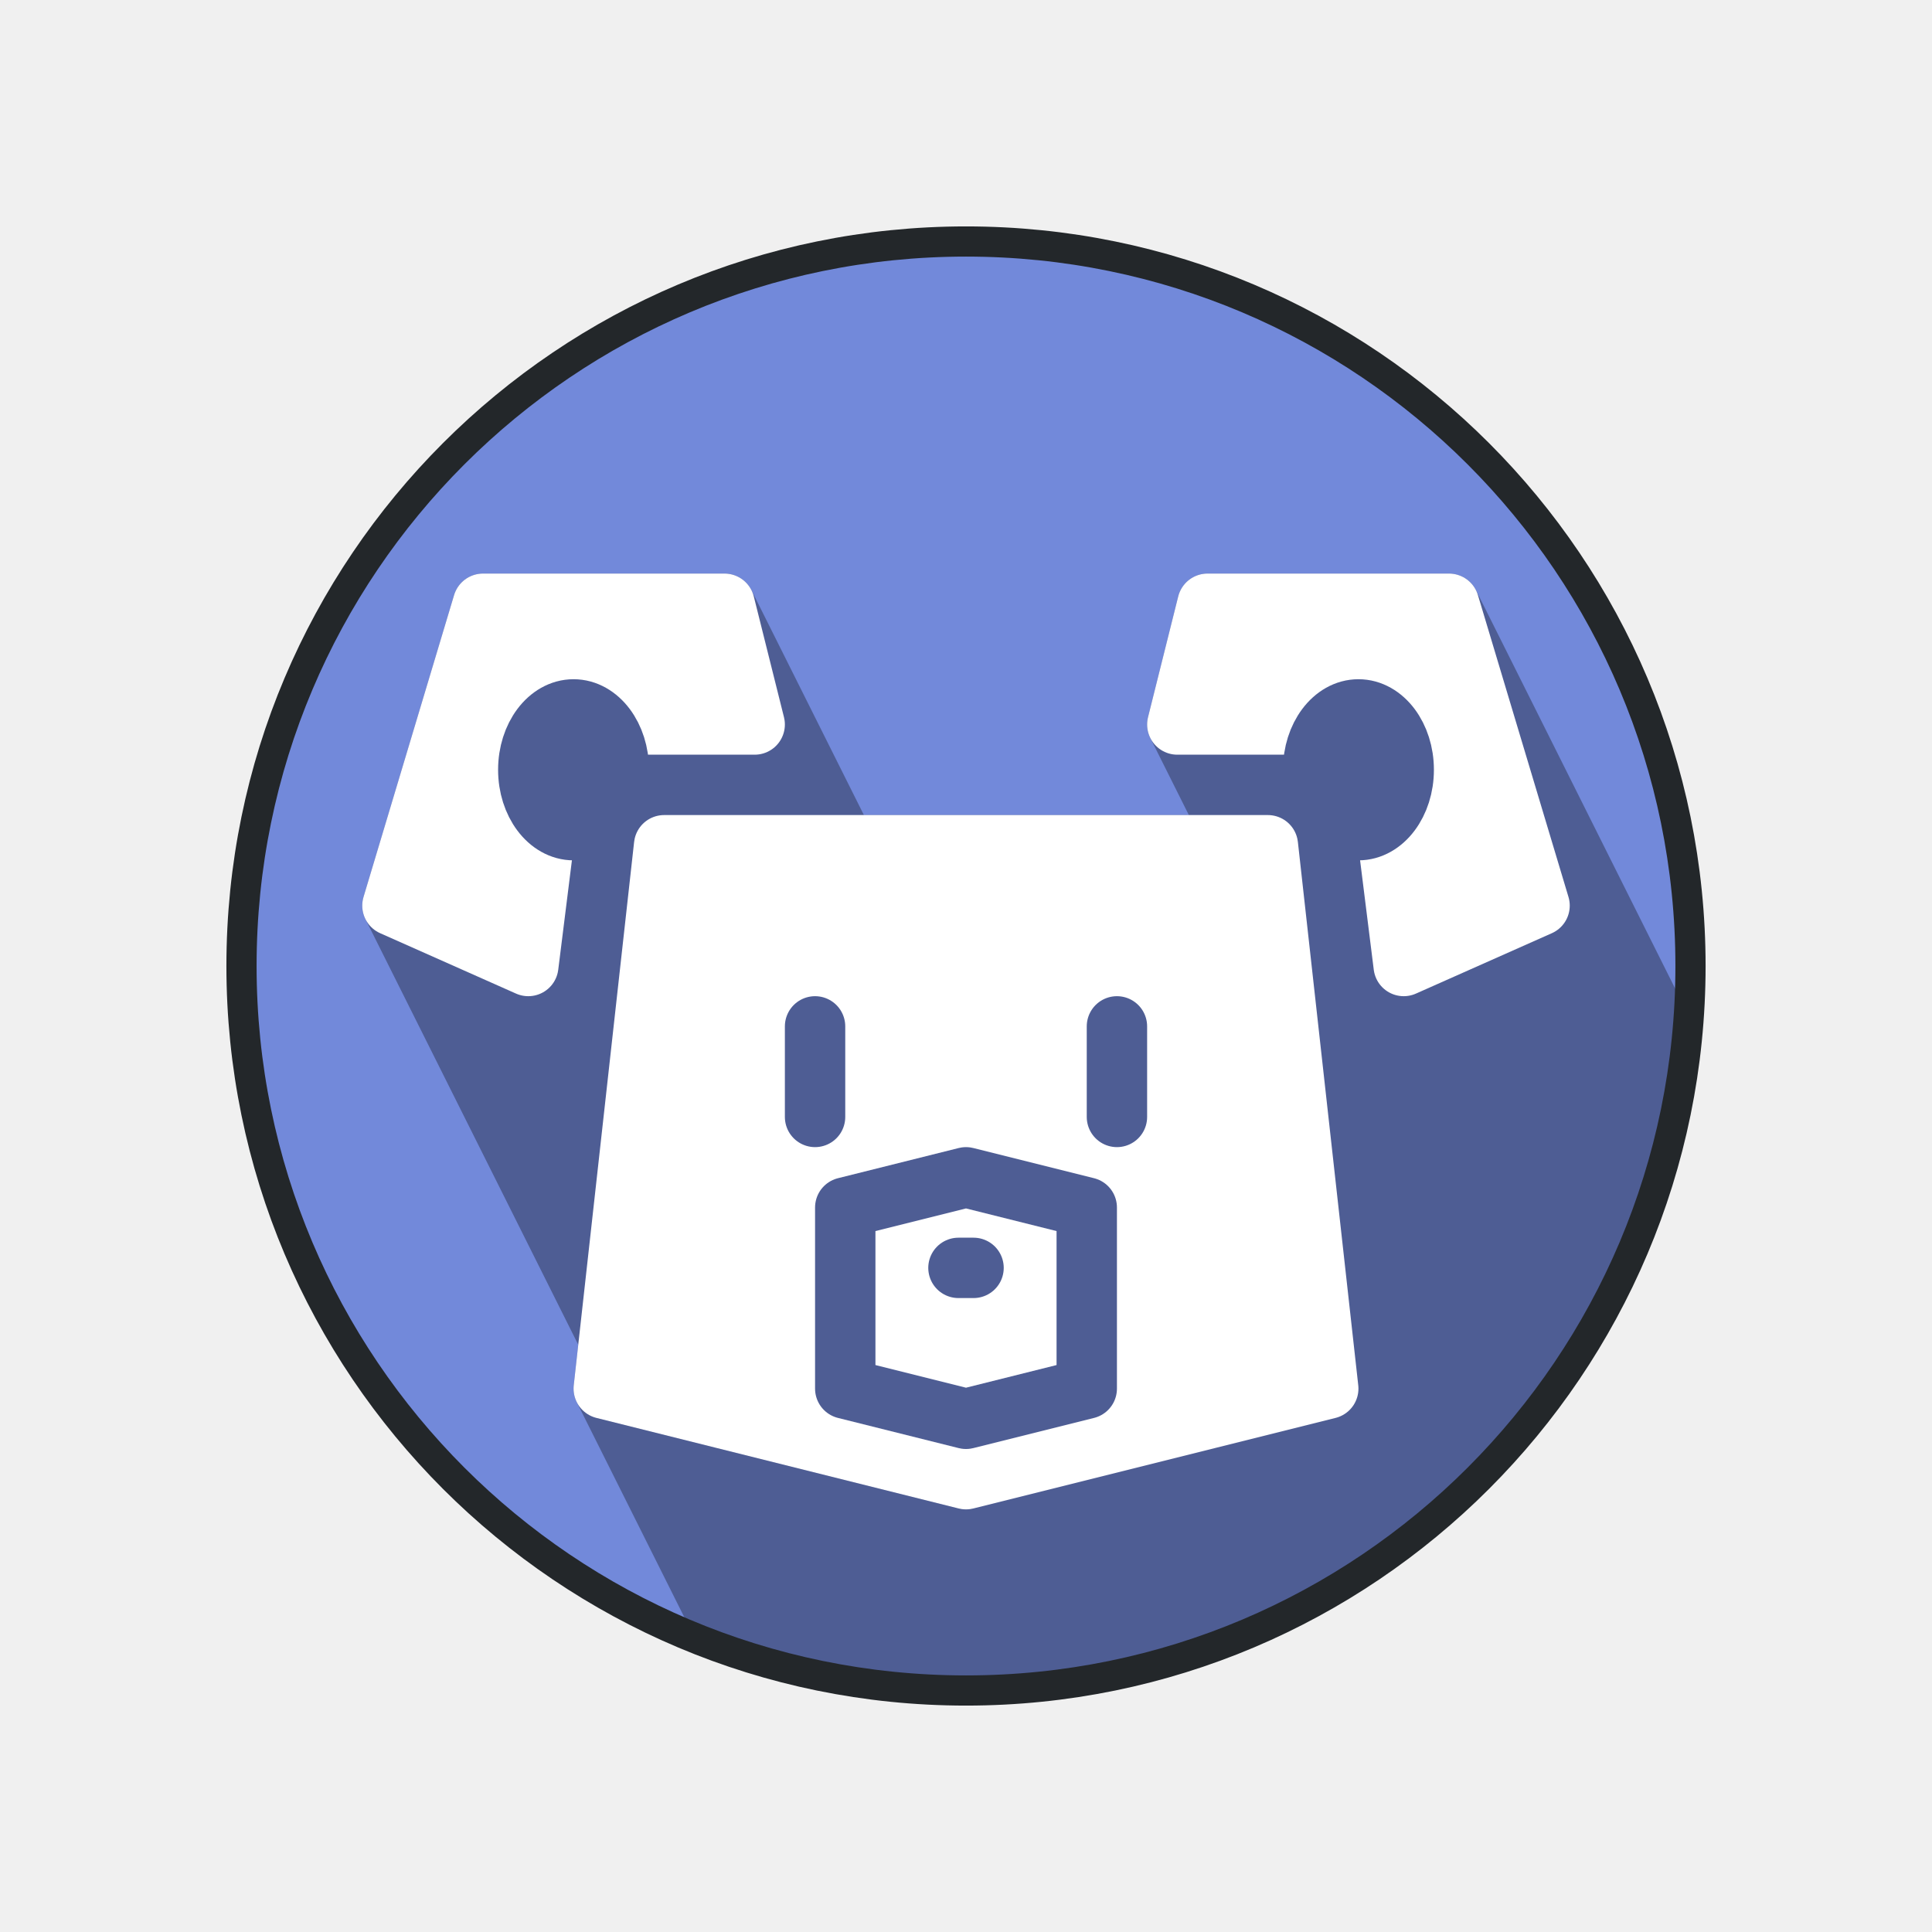
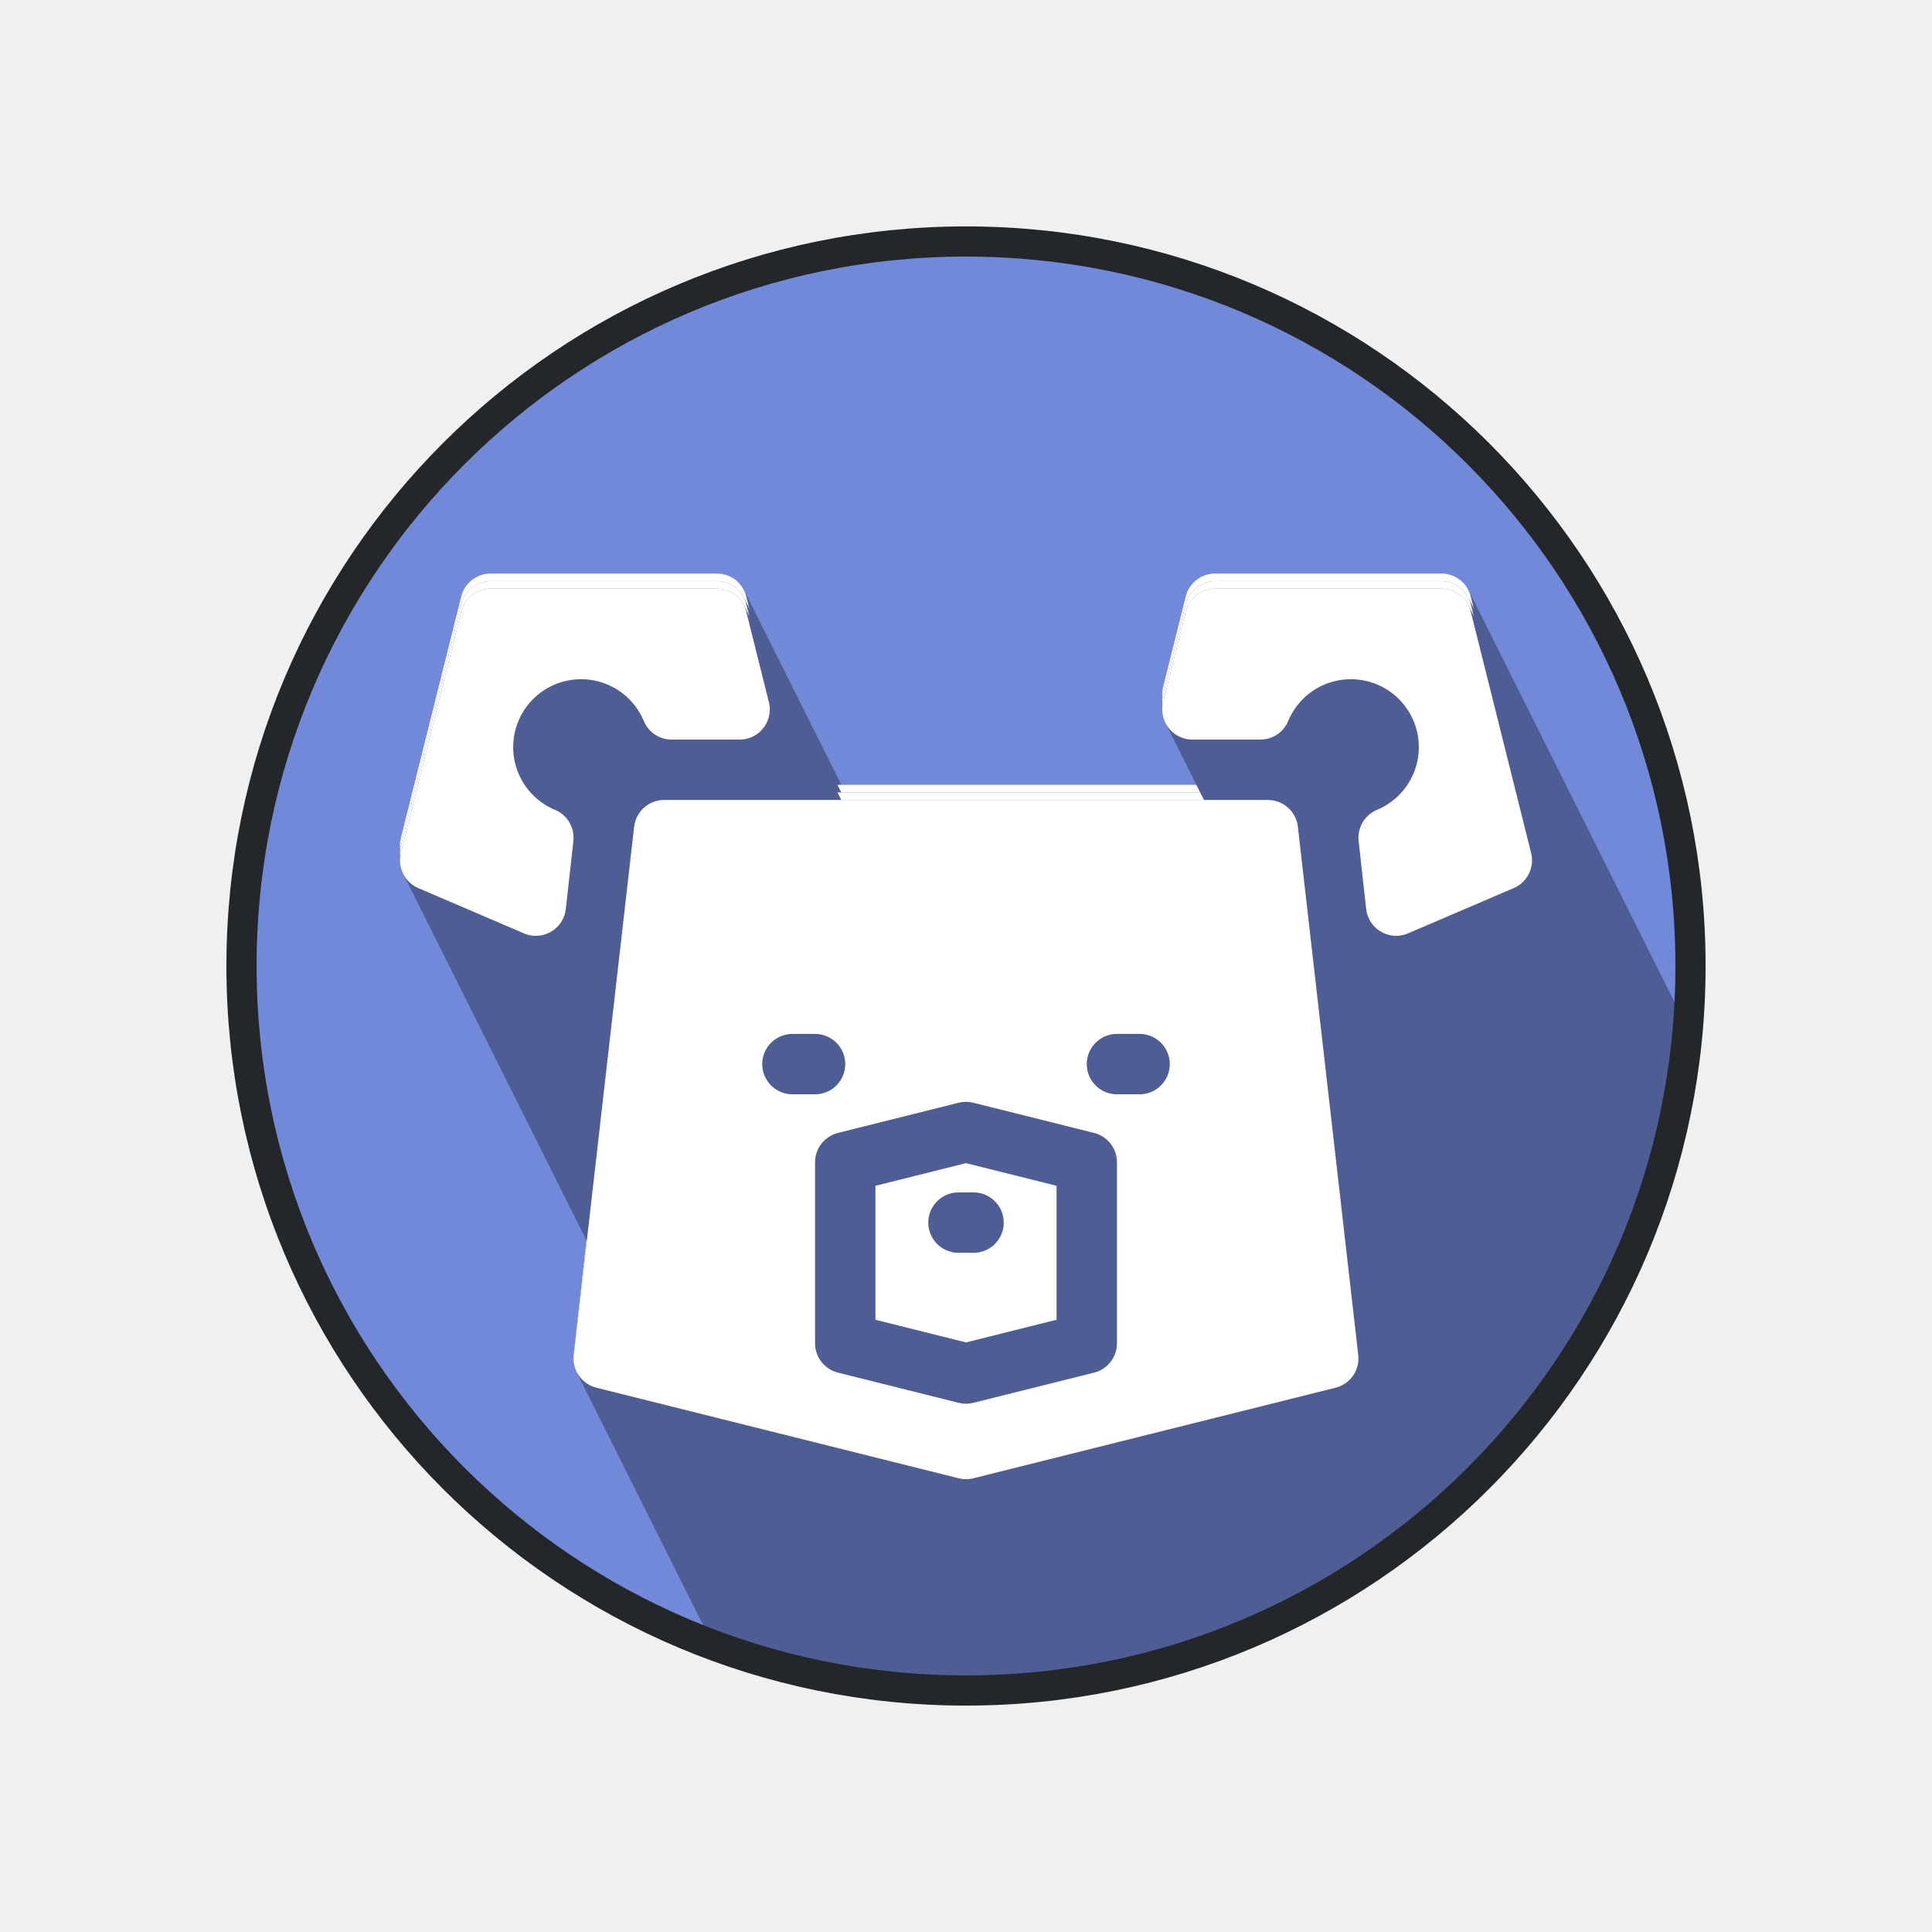
<svg xmlns="http://www.w3.org/2000/svg" viewBox="0 0 256 256" stroke-linecap="round" stroke-linejoin="round">
  <clipPath id="clip">
    <circle cx="128" cy="128" r="96" />
  </clipPath>
  <circle cx="128" cy="128" r="96" fill="#7289da" />
  <g clip-path="url(#clip)" stroke-width="8">
-     <path d="    M64,80    L96,80    L184,256    L120,256    L52,120    Z    M160,80    L156,96    L236,256    L256,256    L256,208    L192,80    Z    M88,112    L168,112    L240,256    L116,256    L80,184    Z   " fill="#4e5d94" stroke="#4e5d94" />
-     <path d="    M64,80    L96,80    L100,96    L74,96    L70,128    L52,120    Z    M192,80    L160,80    L156,96    L182,96    L186,128    L204,120    Z    M88,112    L168,112    L176,184    L128,196    L80,184    Z   " fill="#ffffff" stroke="#ffffff" />
-     <g stroke="#4e5d94">
-       <g fill="#4e5d94">
-         <ellipse cx="76" cy="102" rx="6" ry="8" />
-         <ellipse cx="180" cy="102" rx="6" ry="8" />
-       </g>
-       <path d="     M108,136     L108,148     Z     M148,136     L148,148     Z     M127,168     L129,168     Z     M112,160     L128,156     L144,160     L144,184     L128,188     L112,184     Z    " fill="none" />
+     <g>
+       <animate attributeName="display" dur="3.2s" calcMode="discrete" repeatCount="indefinite" keyTimes="0; .05; .062; .075; .125; .138; .15; .25; .263; .275; .325; .338; .35;" values="inline; none; none; none; none; none; inline; none; none; none; none; none; inline;" />
+       <path d="     M65,80     L95,80     L183,256     L129,256     L57,112     Z     M191,80     L161,80     L158,92     L240,256     L256,210     Z     M88,108     L168,108     L242,256     L118,256     L80,180     Z    " fill="#4e5d94" stroke="#4e5d94" />
+       <path d="     M65,80     L95,80     L98,92     L89,92     A13,13,0,1,0,72,109     L71,118     L57,112     Z     M191,80     L161,80     L158,92     L167,92     A13,13,0,1,1,184,109     L185,118     L199,112     Z     M88,108     L168,108     L176,180     L128,192     L80,180     Z    " fill="#ffffff" stroke="#ffffff" />
+       <path d="     M108,132     L108,144     Z     M148,132     L148,144     Z     M127,164     L129,164     Z     M112,156     L128,152     L144,156     L144,180     L128,184     L112,180     Z    " fill="none" stroke="#4e5d94" />
+     </g>
+     <g>
+       <animate attributeName="display" dur="3.2s" calcMode="discrete" repeatCount="indefinite" keyTimes="0; .05; .062; .075; .125; .138; .15; .25; .263; .275; .325; .338; .35;" values="none; inline; none; none; none; inline; none; inline; none; none; none; inline; none;" />
+       <path d="     M65,80     L95,80     L183,256     L129,256     L57,112     Z     M191,80     L161,80     L158,92     L240,256     L256,210     Z     M88,108     L168,108     L242,256     L118,256     L80,180     Z    " fill="#4e5d94" stroke="#4e5d94" />
+       <path d="     M65,80     L95,80     L98,92     L89,92     A13,13,0,1,0,72,109     L71,118     L57,112     Z     M191,80     L161,80     L158,92     L167,92     A13,13,0,1,1,184,109     L185,118     L199,112     Z     M88,108     L168,108     L176,180     L128,192     L80,180     Z    " fill="#ffffff" stroke="#ffffff" />
+       <path d="     M108,135     L108,143     Z     M148,135     L148,143     Z     M127,164     L129,164     Z     M112,156     L128,152     L144,156     L144,180     L128,184     L112,180     Z    " fill="none" stroke="#4e5d94" />
+     </g>
+     <g>
+       <animate attributeName="display" dur="3.2s" calcMode="discrete" repeatCount="indefinite" keyTimes="0; .05; .062; .075; .125; .138; .15; .25; .263; .275; .325; .338; .35;" values="none; none; inline; none; inline; none; none; none; inline; none; inline; none; none;" />
+       <path d="     M65,81     L95,81     L182.5,256     L128.5,256     L57,113     Z     M191,81     L161,81     L158,93     L239.5,256     L256,211     Z     M88,109     L168,109     L242,256     L118,256     L80,180     Z    " fill="#4e5d94" stroke="#4e5d94" />
+       <path d="     M65,81     L95,81     L98,93     L89,93     A13,13,0,1,0,72,110     L71,119     L57,113     Z     M191,81     L161,81     L158,93     L167,93     A13,13,0,1,1,184,110     L185,119     L199,113     Z     M88,109     L168,109     L176,180     L128,192     L80,180     Z    " fill="#ffffff" stroke="#ffffff" />
+       <path d="     M108,138     L108,142     Z     M148,138     L148,142     Z     M127,163     L129,163     Z     M112,155     L128,151     L144,155     L144,179     L128,183     L112,179     Z    " fill="none" stroke="#4e5d94" />
+     </g>
+     <g>
+       <animate attributeName="display" dur="3.2s" calcMode="discrete" repeatCount="indefinite" keyTimes="0; .05; .062; .075; .125; .138; .15; .25; .263; .275; .325; .338; .35;" values="none; none; none; inline; none; none; none; none; none; inline; none; none; none;" />
+       <path d="     M65,82     L95,82     L182,256     L128,256     L57,114     Z     M191,82     L161,82     L158,94     L239,256     L256,212     Z     M88,110     L168,110     L242,256     L118,256     L80,180     Z    " fill="#4e5d94" stroke="#4e5d94" />
+       <path d="     M65,82     L95,82     L98,94     L89,94     A13,13,0,1,0,72,111     L71,120     L57,114     Z     M191,82     L161,82     L158,94     L167,94     A13,13,0,1,1,184,111     L185,120     L199,114     Z     M88,110     L168,110     L176,180     L128,192     L80,180     Z    " fill="#ffffff" stroke="#ffffff" />
+       <path d="     M105,141     L108,141     Z     M151,141     L148,141     Z     M127,162     L129,162     Z     M112,154     L128,150     L144,154     L144,178     L128,182     L112,178     Z    " fill="none" stroke="#4e5d94" />
    </g>
  </g>
  <circle cx="128" cy="128" r="96" fill="none" stroke="#23272a" stroke-width="4" />
</svg>
